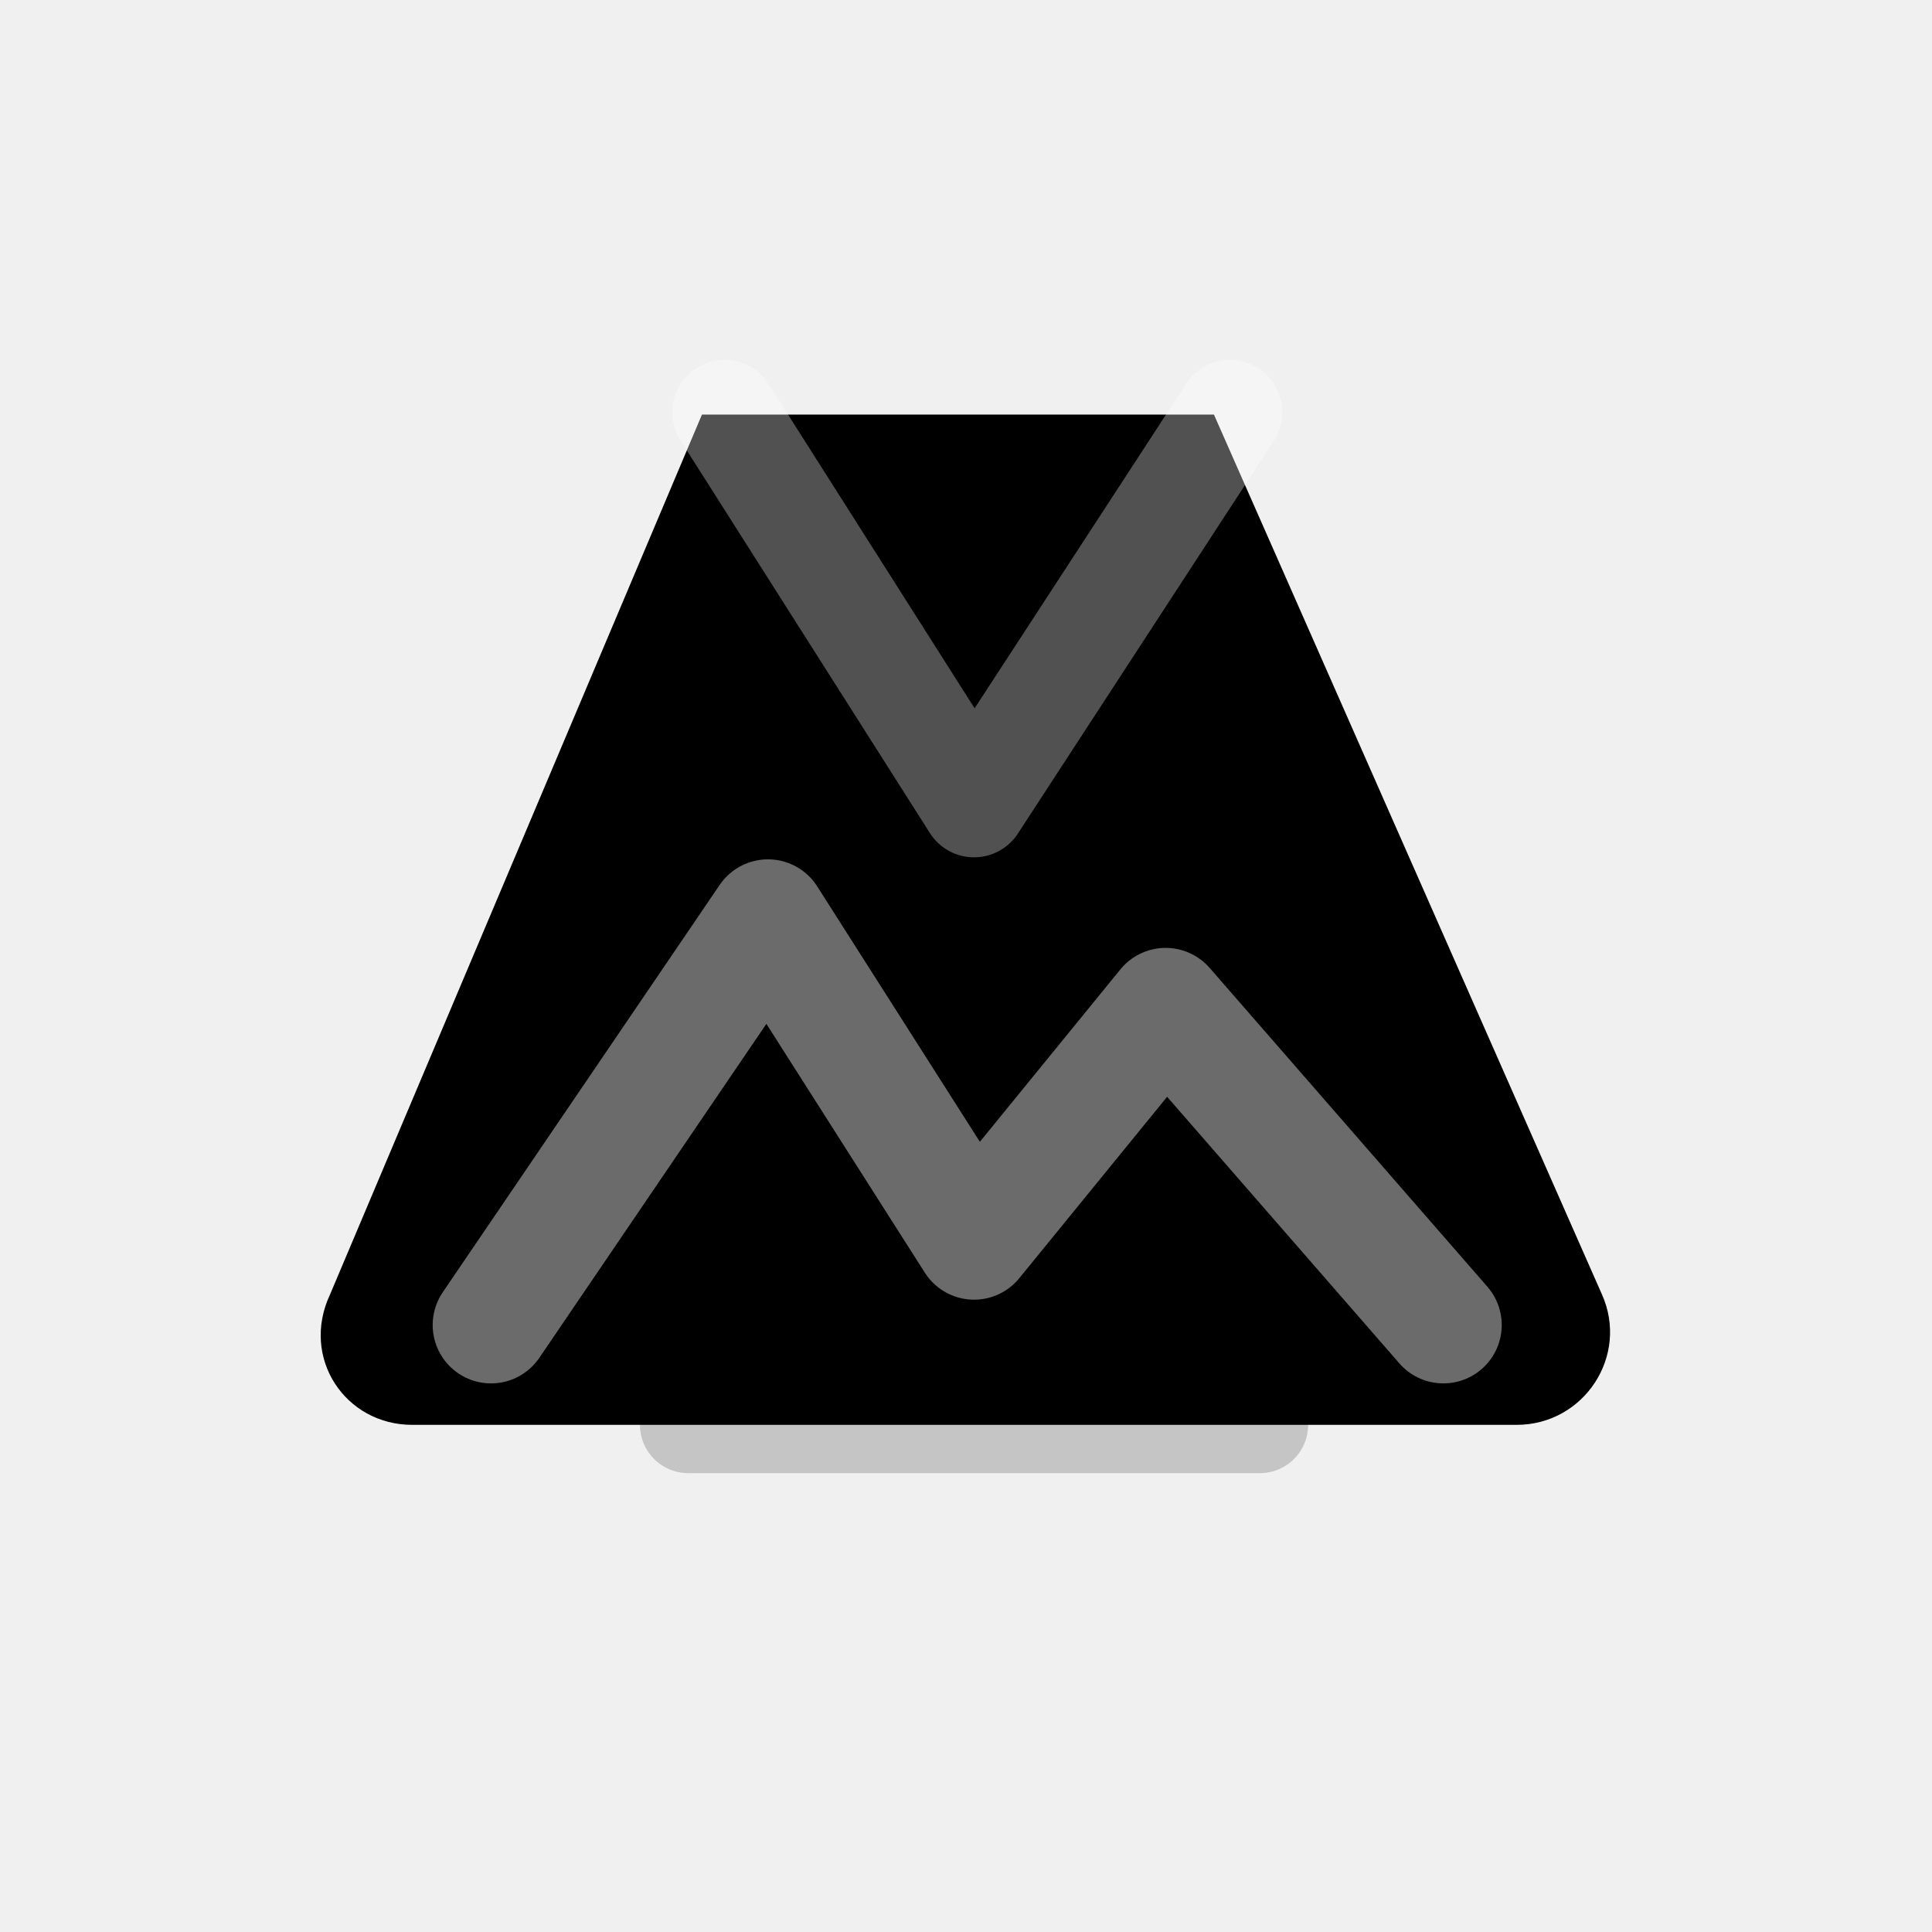
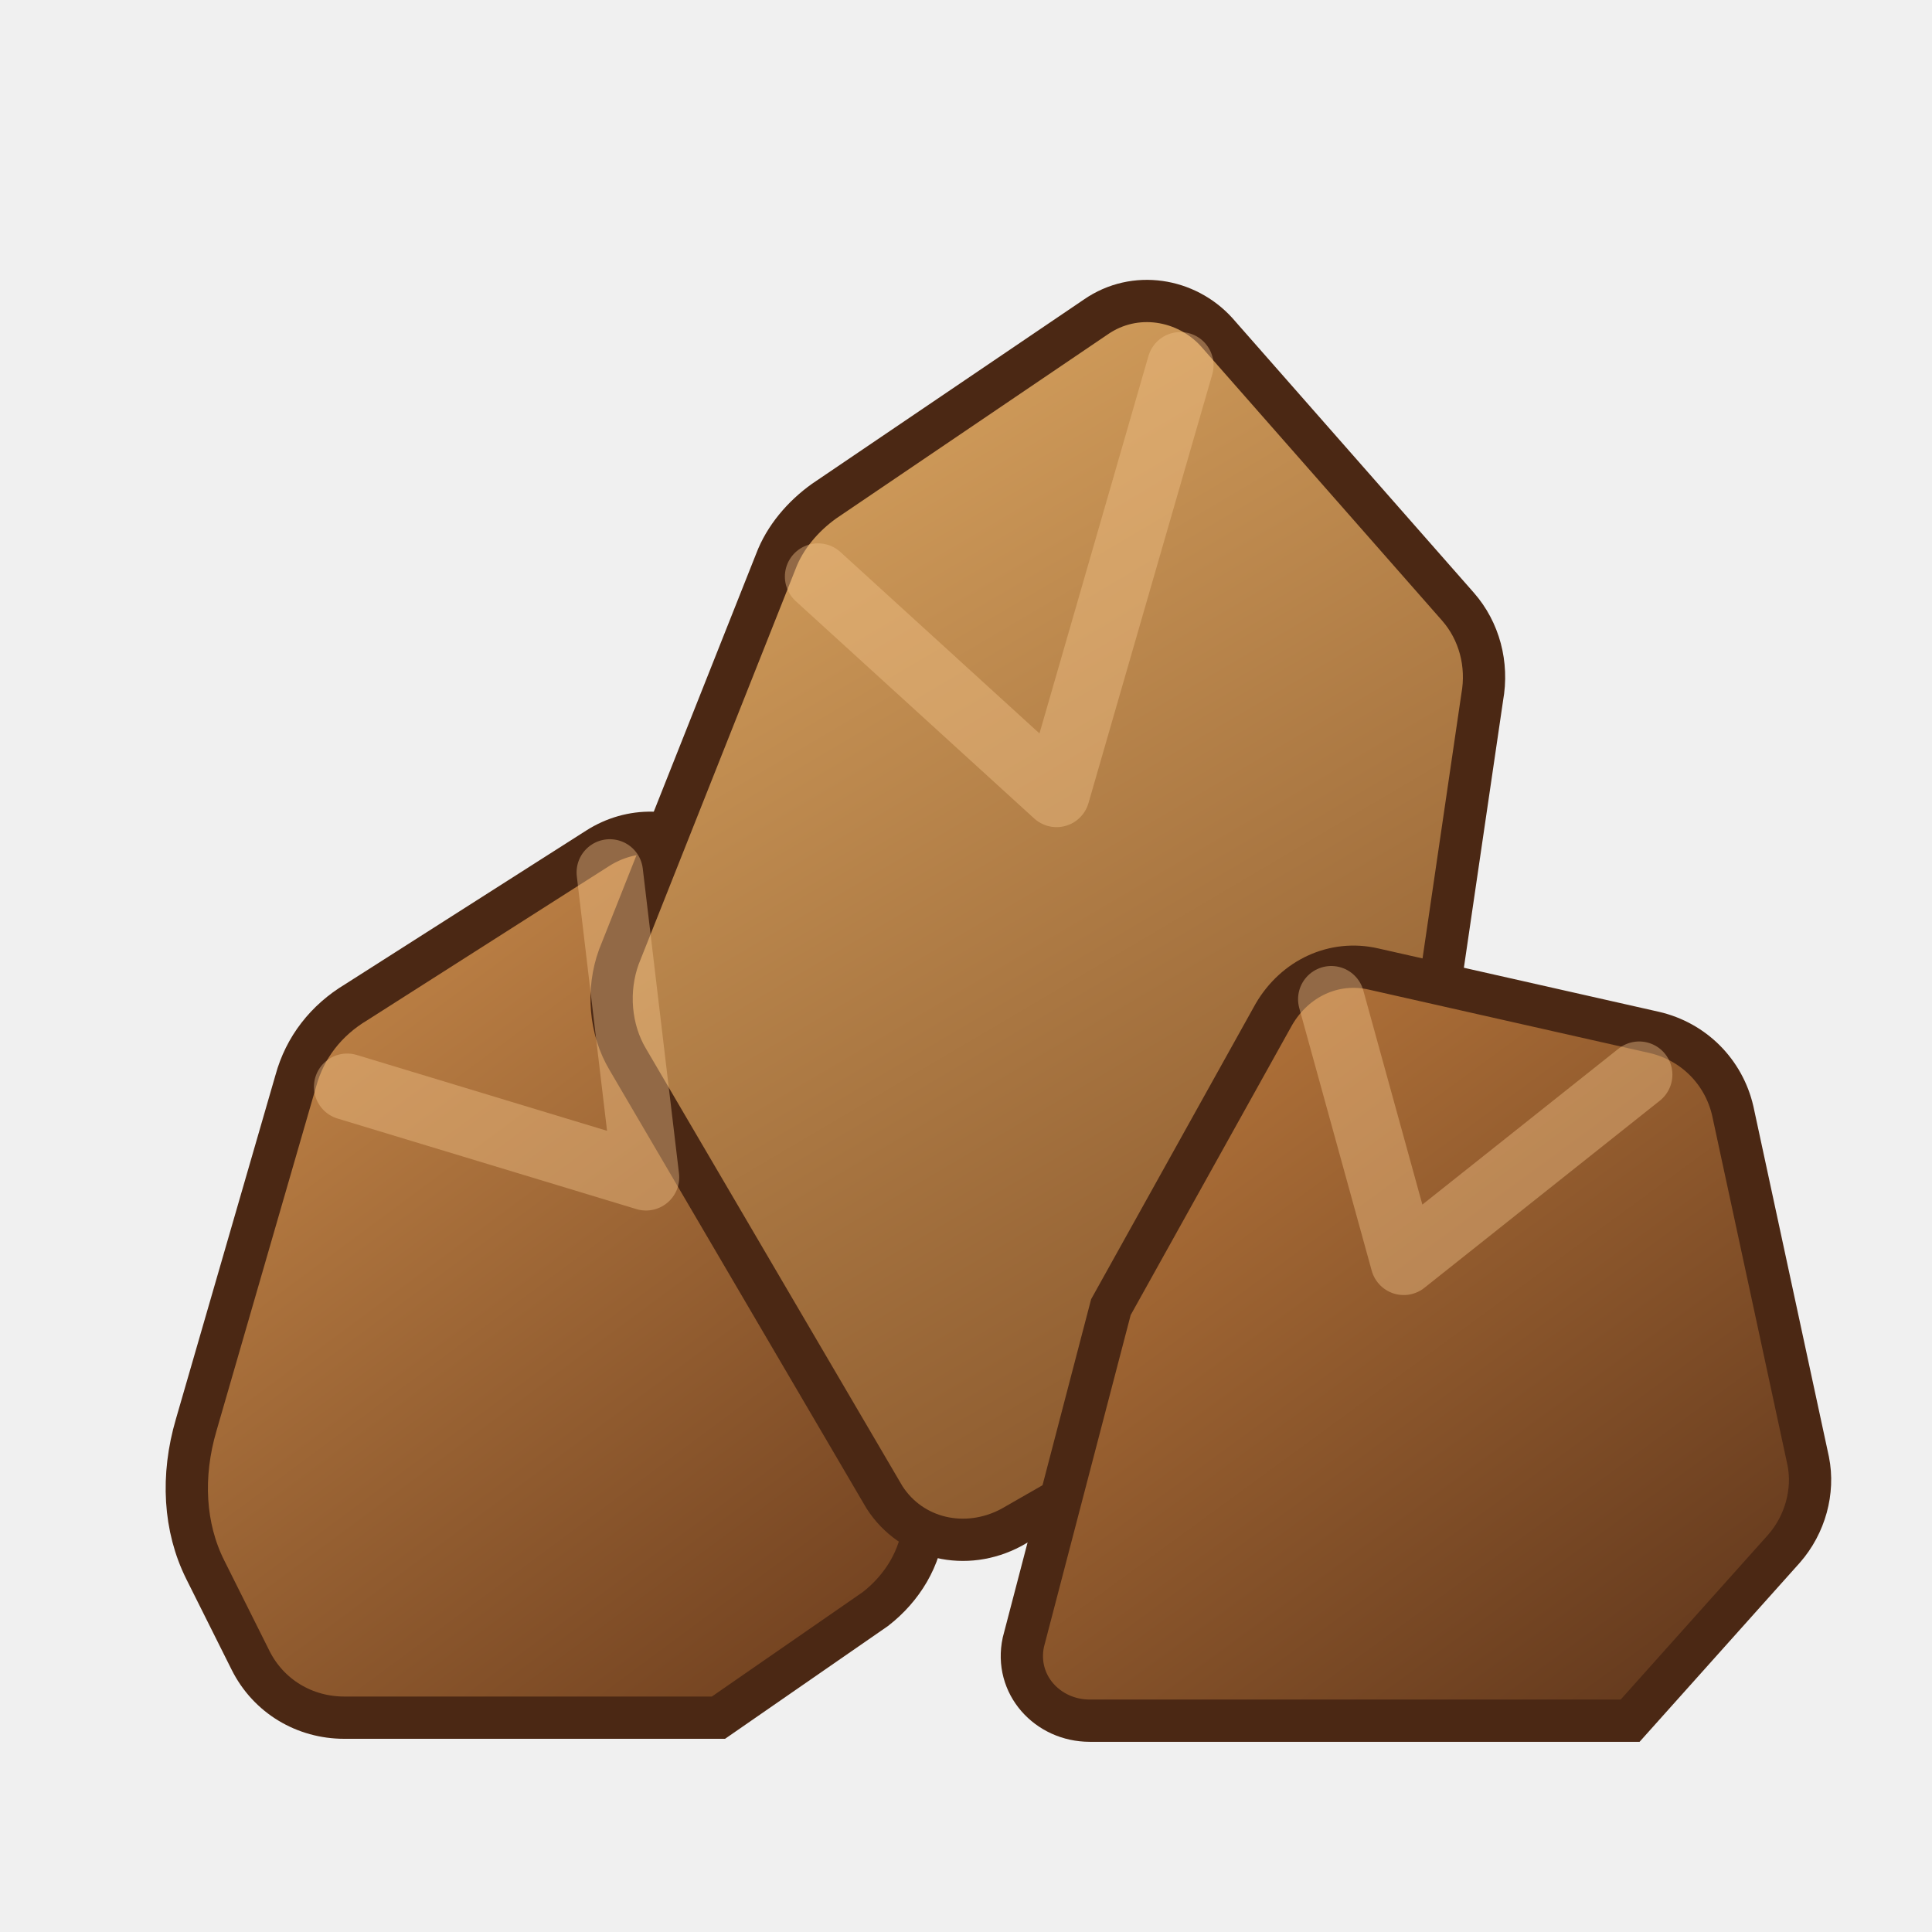
- <svg xmlns="http://www.w3.org/2000/svg" viewBox="0 0 24 24" fill="none">
-   <path d="M4.1 16.08 8.72 5.15h6.36l4.82 10.93c.34.76-.22 1.62-1.06 1.62H5.12c-.83 0-1.39-.83-1.02-1.62Z" fill="currentColor" />
-   <path d="M9 5.12 12.1 10l3.18-4.88" stroke="#fff" stroke-opacity=".32" stroke-width="1.3" stroke-linecap="round" stroke-linejoin="round" />
-   <path d="M6.1 16.46 9.54 11.4l2.56 4.02 2.38-2.92 3.45 3.96" stroke="#fff" stroke-opacity=".42" stroke-width="1.45" stroke-linecap="round" stroke-linejoin="round" />
-   <path d="M8.55 17.7h7.1" stroke="#000" stroke-opacity=".18" stroke-width="1.2" stroke-linecap="round" />
+ <svg xmlns="http://www.w3.org/2000/svg" viewBox="0 0 64 64" fill="none">
+   <defs>
+     <linearGradient id="leftRock" x1="8" y1="29" x2="28" y2="56" gradientUnits="userSpaceOnUse">
+       <stop stop-color="#C98B4B" />
+       <stop offset="1" stop-color="#70401F" />
+     </linearGradient>
+     <linearGradient id="centerRock" x1="24" y1="13" x2="47" y2="52" gradientUnits="userSpaceOnUse">
+       <stop stop-color="#D6A15E" />
+       <stop offset="1" stop-color="#7D4C25" />
+     </linearGradient>
+     <linearGradient id="rightRock" x1="39" y1="31" x2="58" y2="57" gradientUnits="userSpaceOnUse">
+       <stop stop-color="#B9783C" />
+       <stop offset="1" stop-color="#5E351B" />
+     </linearGradient>
+   </defs>
+   <path d="M6.5 47.2 9.8 35.8c.3-1.1 1-2 2-2.6l8-5.1c1.1-.7 2.5-.7 3.6.1l6.8 4.8c1 .7 1.6 1.9 1.5 3.1l-1.1 14.4c-.1 1.1-.7 2.1-1.6 2.8l-5.2 3.6H11.4c-1.3 0-2.5-.7-3.1-1.9l-1.5-3c-.7-1.4-.8-3.1-.3-4.8Z" fill="url(#leftRock)" stroke="#4B2814" stroke-width="1.4" />
+   <path d="m20.5 31.7 5.2-13.1c.3-.8.9-1.5 1.6-2l9-6.1c1.3-.9 3-.6 4 .5l8 9.1c.7.8 1 1.9.8 3l-2.7 18.4c-.2 1.2-.9 2.2-1.9 2.8l-11 6.3c-1.5.8-3.3.4-4.2-1l-8.5-14.5c-.6-1-.7-2.3-.3-3.4Z" fill="url(#centerRock)" stroke="#4B2814" stroke-width="1.4" />
+   <path d="m36.8 43.3 5.4-9.7c.7-1.2 2-1.8 3.3-1.5l9.3 2.1c1.3.3 2.3 1.3 2.6 2.6l2.5 11.6c.2 1-.1 2.1-.8 2.9L54 57H36.1c-1.4 0-2.5-1.2-2.2-2.6l2.9-11.1Z" fill="url(#rightRock)" stroke="#4B2814" stroke-width="1.4" />
+   <path d="m27.1 19.1 7.9 7.2 4.1-14.2M11.5 36l9.9 3-1.2-10.1M44.1 33.1l2.4 8.7 7.8-6.2" stroke="#F2C48B" stroke-opacity=".42" stroke-width="2.2" stroke-linecap="round" stroke-linejoin="round" />
</svg>
